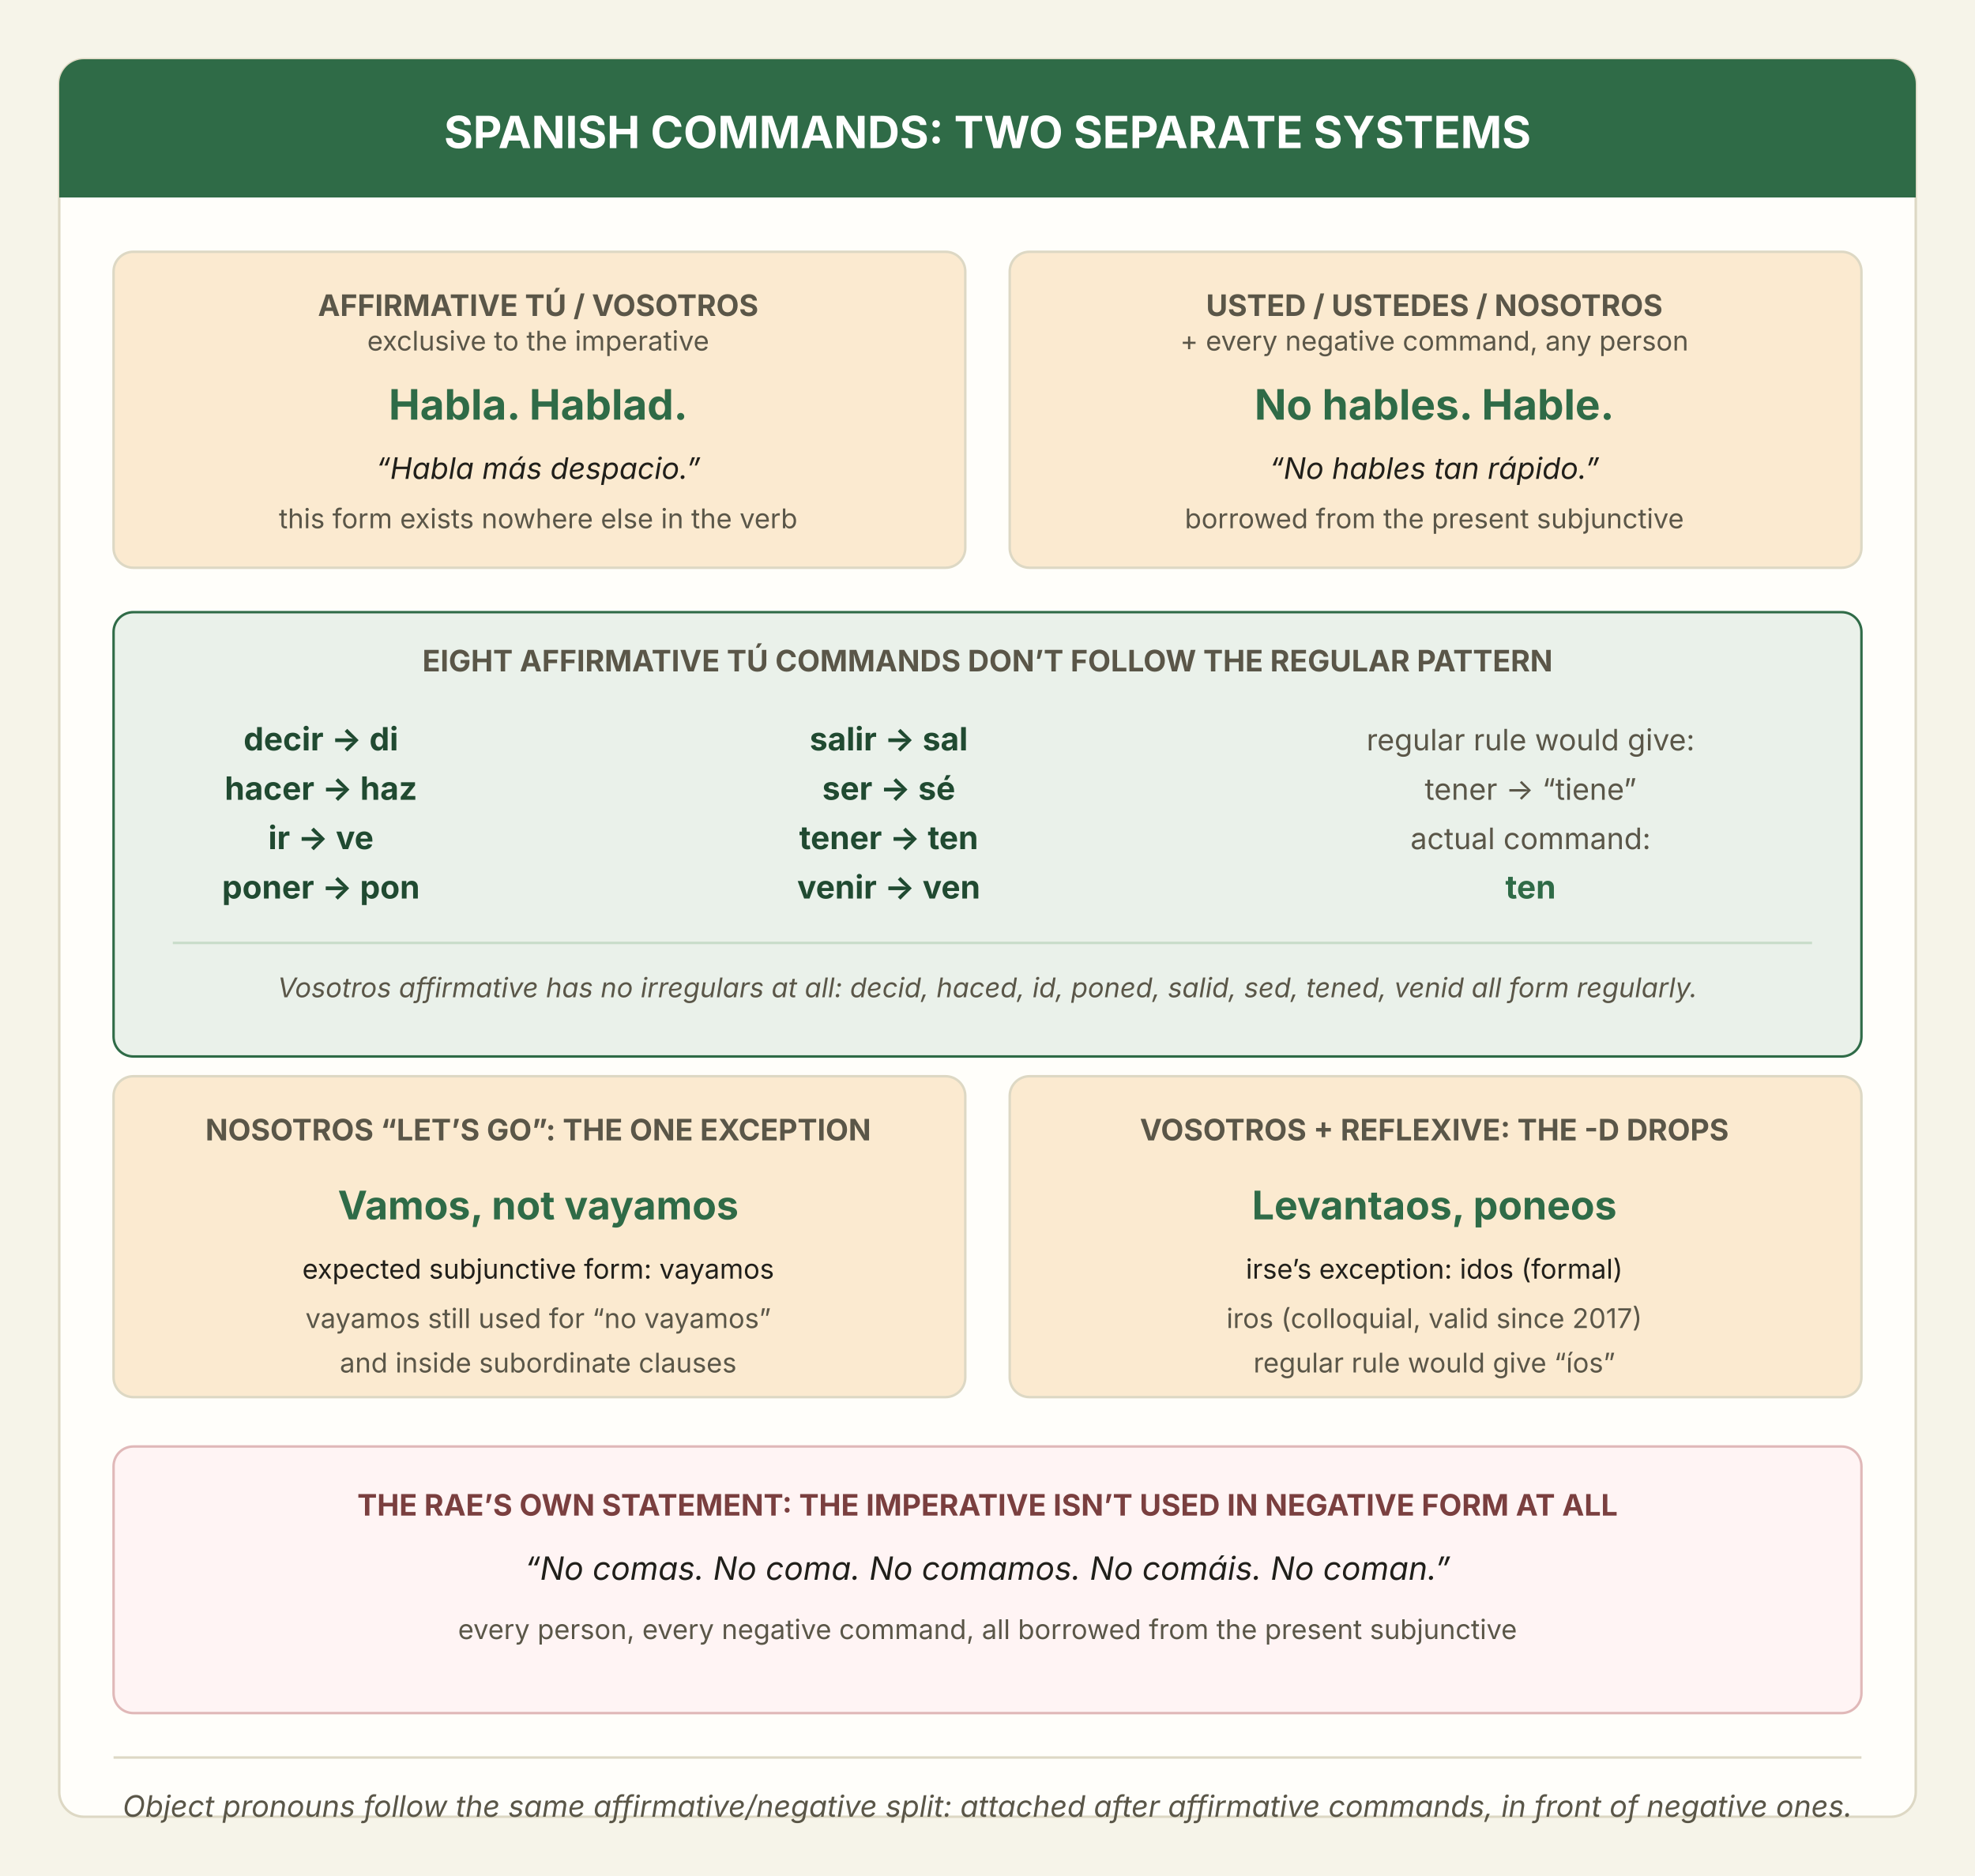
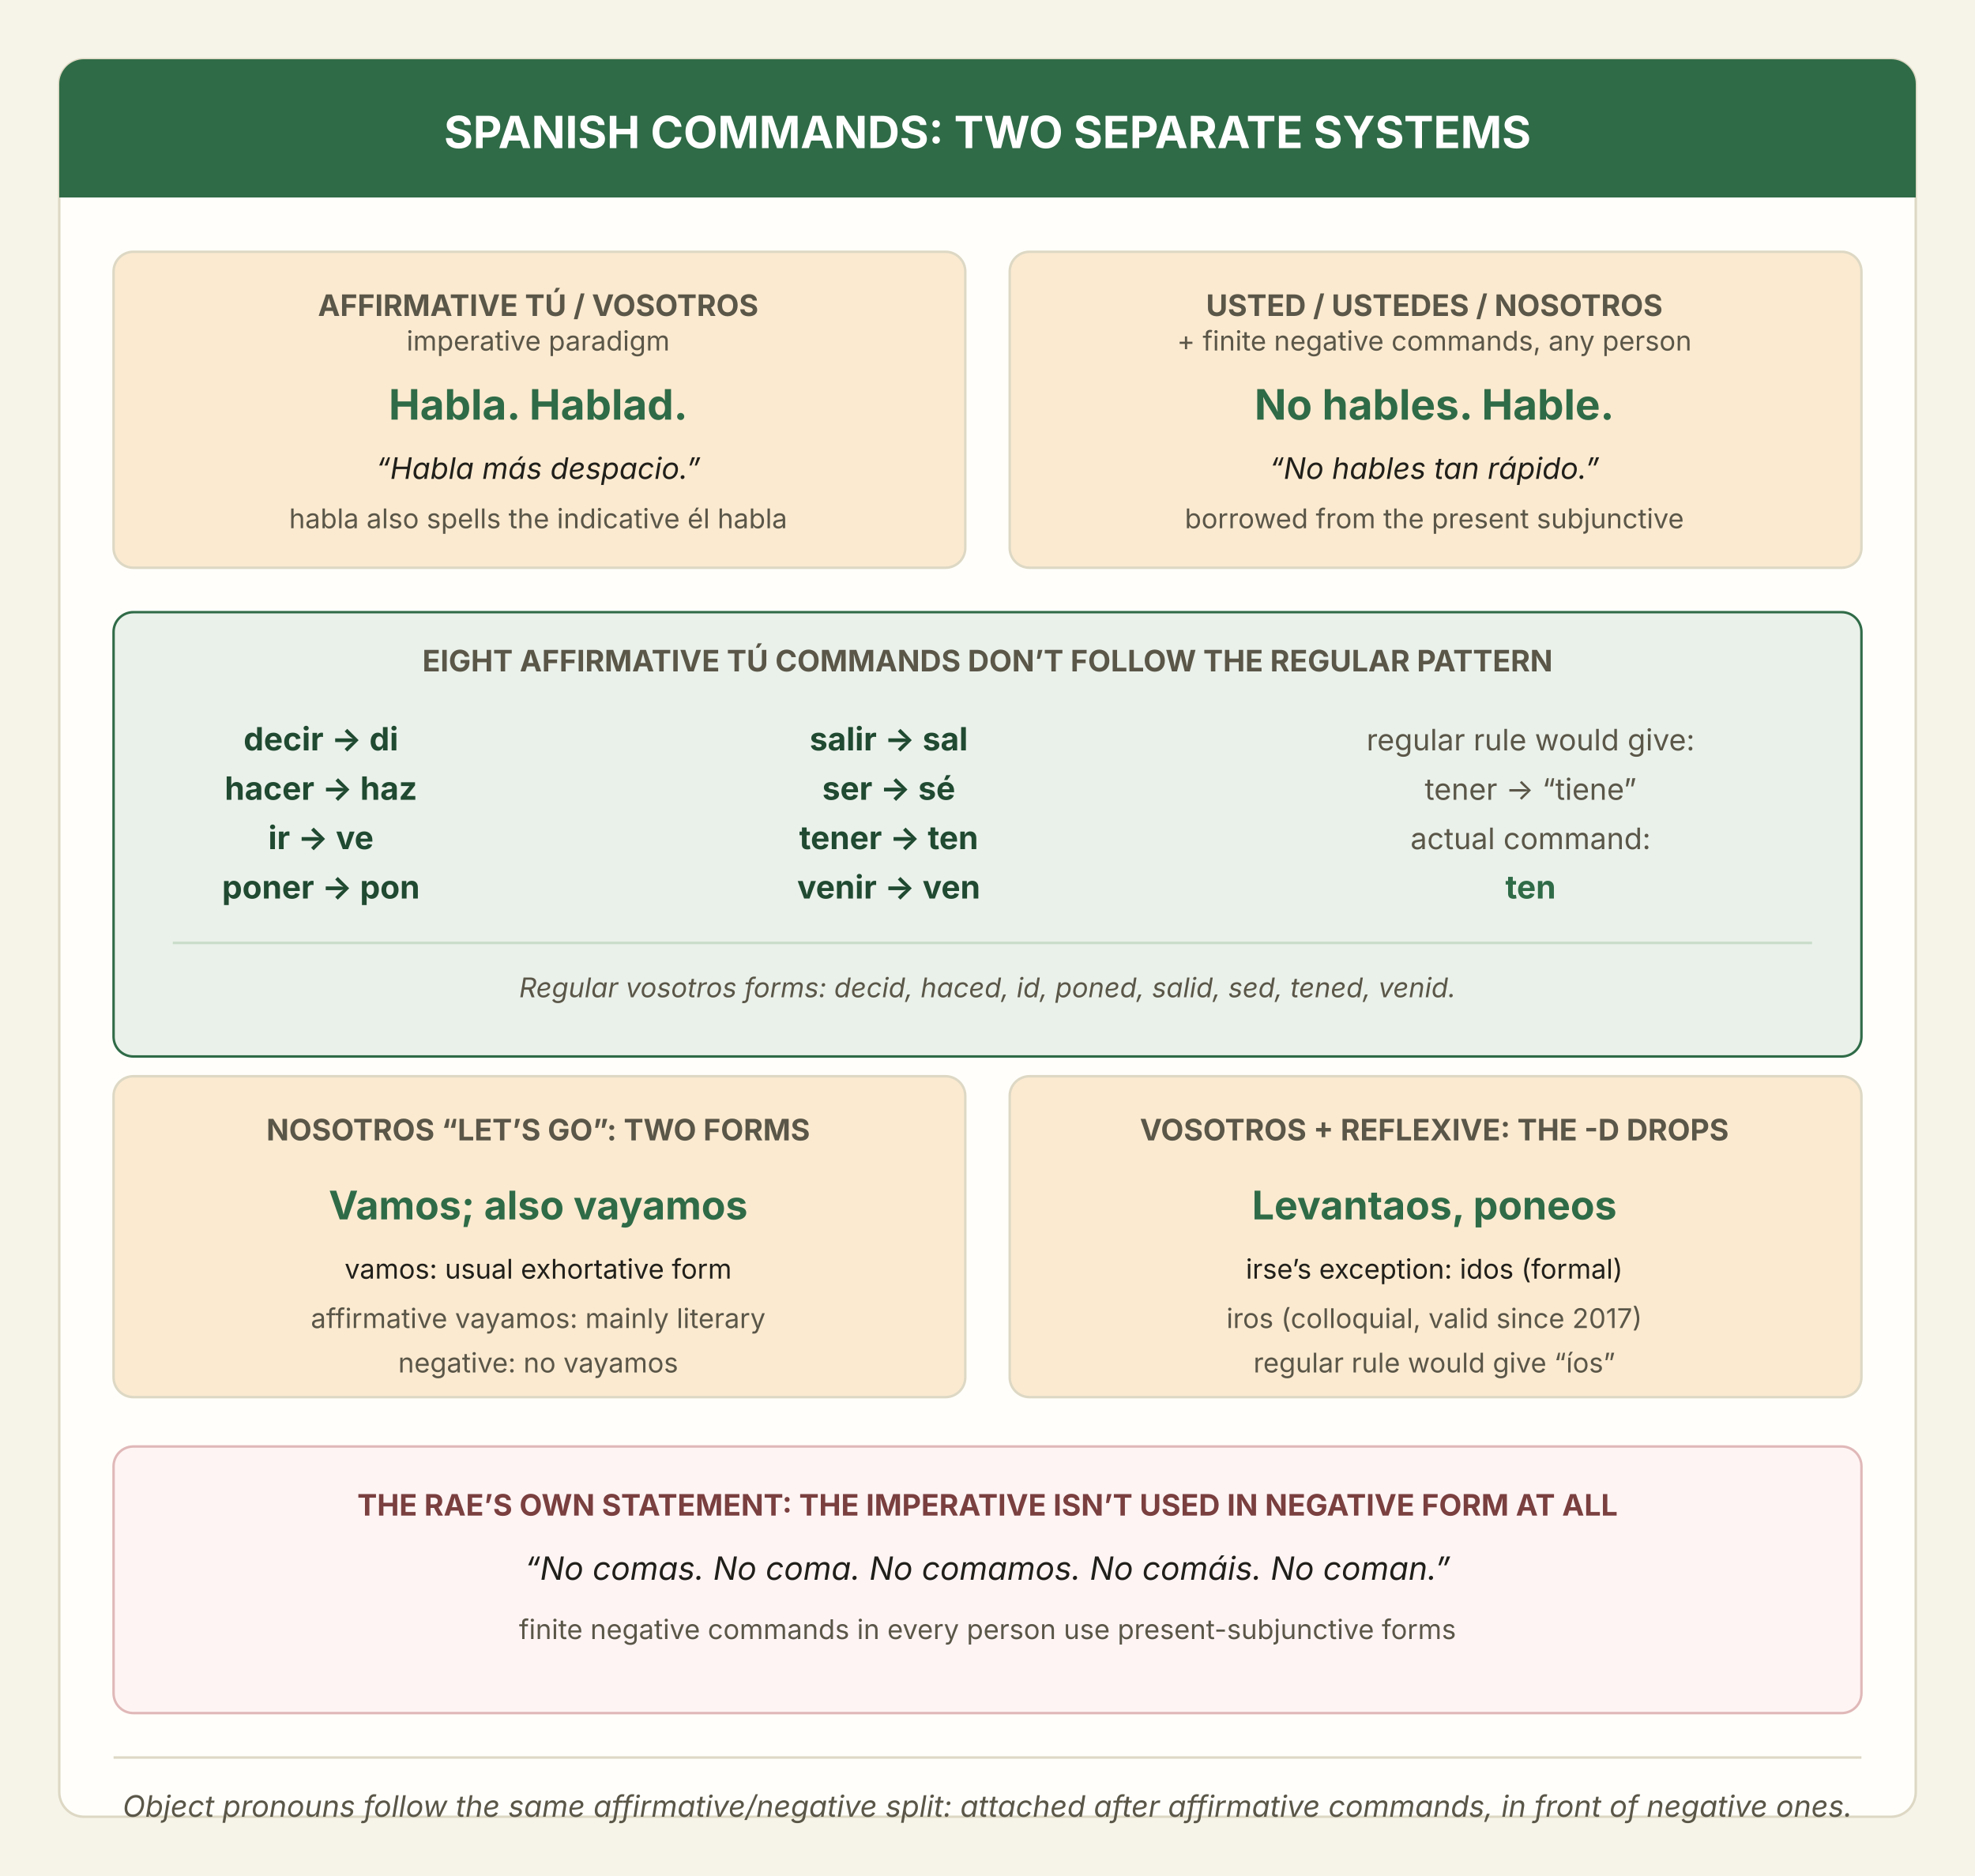
<svg xmlns="http://www.w3.org/2000/svg" viewBox="0 0 800 760" font-family="system-ui, -apple-system, sans-serif">
  <rect width="800" height="760" fill="#f6f4e9" />
  <rect x="24" y="24" width="752" height="712" rx="10" fill="#fffefa" stroke="#ddd8c4" />
  <rect x="24" y="24" width="752" height="56" rx="10" fill="#2f6b47" />
  <rect x="24" y="60" width="752" height="20" fill="#2f6b47" />
  <text x="400" y="60" text-anchor="middle" fill="#ffffff" font-size="18" font-weight="700">SPANISH COMMANDS: TWO SEPARATE SYSTEMS</text>
  <rect x="46" y="102" width="345" height="128" rx="8" fill="#fbead0" stroke="#ddd8c4" />
  <rect x="409" y="102" width="345" height="128" rx="8" fill="#fbead0" stroke="#ddd8c4" />
  <text x="218" y="128" text-anchor="middle" fill="#5a5648" font-size="12" font-weight="700">AFFIRMATIVE TÚ / VOSOTROS</text>
-   <text x="218" y="128" dy="14" text-anchor="middle" fill="#5a5648" font-size="11">exclusive to the imperative</text>
+   <text x="218" y="128" dy="14" text-anchor="middle" fill="#5a5648" font-size="11">imperative paradigm</text>
  <text x="218" y="170" text-anchor="middle" fill="#2f6b47" font-size="17" font-weight="700">Habla. Hablad.</text>
  <text x="218" y="194" text-anchor="middle" fill="#201f1a" font-size="12" font-style="italic">“Habla más despacio.”</text>
-   <text x="218" y="214" text-anchor="middle" fill="#5a5648" font-size="11">this form exists nowhere else in the verb</text>
+   <text x="218" y="214" text-anchor="middle" fill="#5a5648" font-size="11">habla also spells the indicative él habla</text>
  <text x="581" y="128" text-anchor="middle" fill="#5a5648" font-size="12" font-weight="700">USTED / USTEDES / NOSOTROS</text>
-   <text x="581" y="128" dy="14" text-anchor="middle" fill="#5a5648" font-size="11">+ every negative command, any person</text>
+   <text x="581" y="128" dy="14" text-anchor="middle" fill="#5a5648" font-size="11">+ finite negative commands, any person</text>
  <text x="581" y="170" text-anchor="middle" fill="#2f6b47" font-size="17" font-weight="700">No hables. Hable.</text>
  <text x="581" y="194" text-anchor="middle" fill="#201f1a" font-size="12" font-style="italic">“No hables tan rápido.”</text>
  <text x="581" y="214" text-anchor="middle" fill="#5a5648" font-size="11">borrowed from the present subjunctive</text>
  <rect x="46" y="248" width="708" height="180" rx="8" fill="#eaf1ea" stroke="#2f6b47" />
  <text x="400" y="272" text-anchor="middle" fill="#5a5648" font-size="12" font-weight="700">EIGHT AFFIRMATIVE TÚ COMMANDS DON’T FOLLOW THE REGULAR PATTERN</text>
  <text x="130" y="304" text-anchor="middle" fill="#204a31" font-size="13" font-weight="700">decir → di</text>
  <text x="130" y="324" text-anchor="middle" fill="#204a31" font-size="13" font-weight="700">hacer → haz</text>
  <text x="130" y="344" text-anchor="middle" fill="#204a31" font-size="13" font-weight="700">ir → ve</text>
  <text x="130" y="364" text-anchor="middle" fill="#204a31" font-size="13" font-weight="700">poner → pon</text>
  <text x="360" y="304" text-anchor="middle" fill="#204a31" font-size="13" font-weight="700">salir → sal</text>
  <text x="360" y="324" text-anchor="middle" fill="#204a31" font-size="13" font-weight="700">ser → sé</text>
  <text x="360" y="344" text-anchor="middle" fill="#204a31" font-size="13" font-weight="700">tener → ten</text>
  <text x="360" y="364" text-anchor="middle" fill="#204a31" font-size="13" font-weight="700">venir → ven</text>
  <text x="620" y="304" text-anchor="middle" fill="#5a5648" font-size="12">regular rule would give:</text>
  <text x="620" y="324" text-anchor="middle" fill="#5a5648" font-size="12">tener → “tiene”</text>
  <text x="620" y="344" text-anchor="middle" fill="#5a5648" font-size="12">actual command:</text>
  <text x="620" y="364" text-anchor="middle" fill="#2f6b47" font-size="13" font-weight="700">ten</text>
  <line x1="70" y1="382" x2="734" y2="382" stroke="#c8dcc9" stroke-width="1" />
-   <text x="400" y="404" text-anchor="middle" fill="#5a5648" font-size="11" font-style="italic">Vosotros affirmative has no irregulars at all: decid, haced, id, poned, salid, sed, tened, venid all form regularly.</text>
+   <text x="400" y="404" text-anchor="middle" fill="#5a5648" font-size="11" font-style="italic">Regular vosotros forms: decid, haced, id, poned, salid, sed, tened, venid.</text>
  <rect x="46" y="436" width="345" height="130" rx="8" fill="#fbead0" stroke="#ddd8c4" />
  <rect x="409" y="436" width="345" height="130" rx="8" fill="#fbead0" stroke="#ddd8c4" />
-   <text x="218" y="462" text-anchor="middle" fill="#5a5648" font-size="12" font-weight="700">NOSOTROS “LET’S GO”: THE ONE EXCEPTION</text>
-   <text x="218" y="494" text-anchor="middle" fill="#2f6b47" font-size="16" font-weight="700">Vamos, not vayamos</text>
-   <text x="218" y="518" text-anchor="middle" fill="#201f1a" font-size="11">expected subjunctive form: vayamos</text>
-   <text x="218" y="538" text-anchor="middle" fill="#5a5648" font-size="11">vayamos still used for “no vayamos”</text>
-   <text x="218" y="556" text-anchor="middle" fill="#5a5648" font-size="11">and inside subordinate clauses</text>
+   <text x="218" y="462" text-anchor="middle" fill="#5a5648" font-size="12" font-weight="700">NOSOTROS “LET’S GO”: TWO FORMS</text>
+   <text x="218" y="494" text-anchor="middle" fill="#2f6b47" font-size="16" font-weight="700">Vamos; also vayamos</text>
+   <text x="218" y="518" text-anchor="middle" fill="#201f1a" font-size="11">vamos: usual exhortative form</text>
+   <text x="218" y="538" text-anchor="middle" fill="#5a5648" font-size="11">affirmative vayamos: mainly literary</text>
+   <text x="218" y="556" text-anchor="middle" fill="#5a5648" font-size="11">negative: no vayamos</text>
  <text x="581" y="462" text-anchor="middle" fill="#5a5648" font-size="12" font-weight="700">VOSOTROS + REFLEXIVE: THE -D DROPS</text>
  <text x="581" y="494" text-anchor="middle" fill="#2f6b47" font-size="16" font-weight="700">Levantaos, poneos</text>
  <text x="581" y="518" text-anchor="middle" fill="#201f1a" font-size="11">irse’s exception: idos (formal)</text>
  <text x="581" y="538" text-anchor="middle" fill="#5a5648" font-size="11">iros (colloquial, valid since 2017)</text>
  <text x="581" y="556" text-anchor="middle" fill="#5a5648" font-size="11">regular rule would give “íos”</text>
  <rect x="46" y="586" width="708" height="108" rx="8" fill="#fff4f4" stroke="#e0b8b8" />
  <text x="400" y="614" text-anchor="middle" fill="#7a3f3f" font-size="12" font-weight="700">THE RAE’S OWN STATEMENT: THE IMPERATIVE ISN’T USED IN NEGATIVE FORM AT ALL</text>
  <text x="400" y="640" text-anchor="middle" fill="#201f1a" font-size="13" font-style="italic">“No comas. No coma. No comamos. No comáis. No coman.”</text>
-   <text x="400" y="664" text-anchor="middle" fill="#5a5648" font-size="11">every person, every negative command, all borrowed from the present subjunctive</text>
+   <text x="400" y="664" text-anchor="middle" fill="#5a5648" font-size="11">finite negative commands in every person use present-subjunctive forms</text>
  <line x1="46" y1="712" x2="754" y2="712" stroke="#ddd8c4" stroke-width="1" />
  <text x="400" y="736" text-anchor="middle" fill="#5a5648" font-size="12" font-style="italic">Object pronouns follow the same affirmative/negative split: attached after affirmative commands, in front of negative ones.</text>
</svg>
